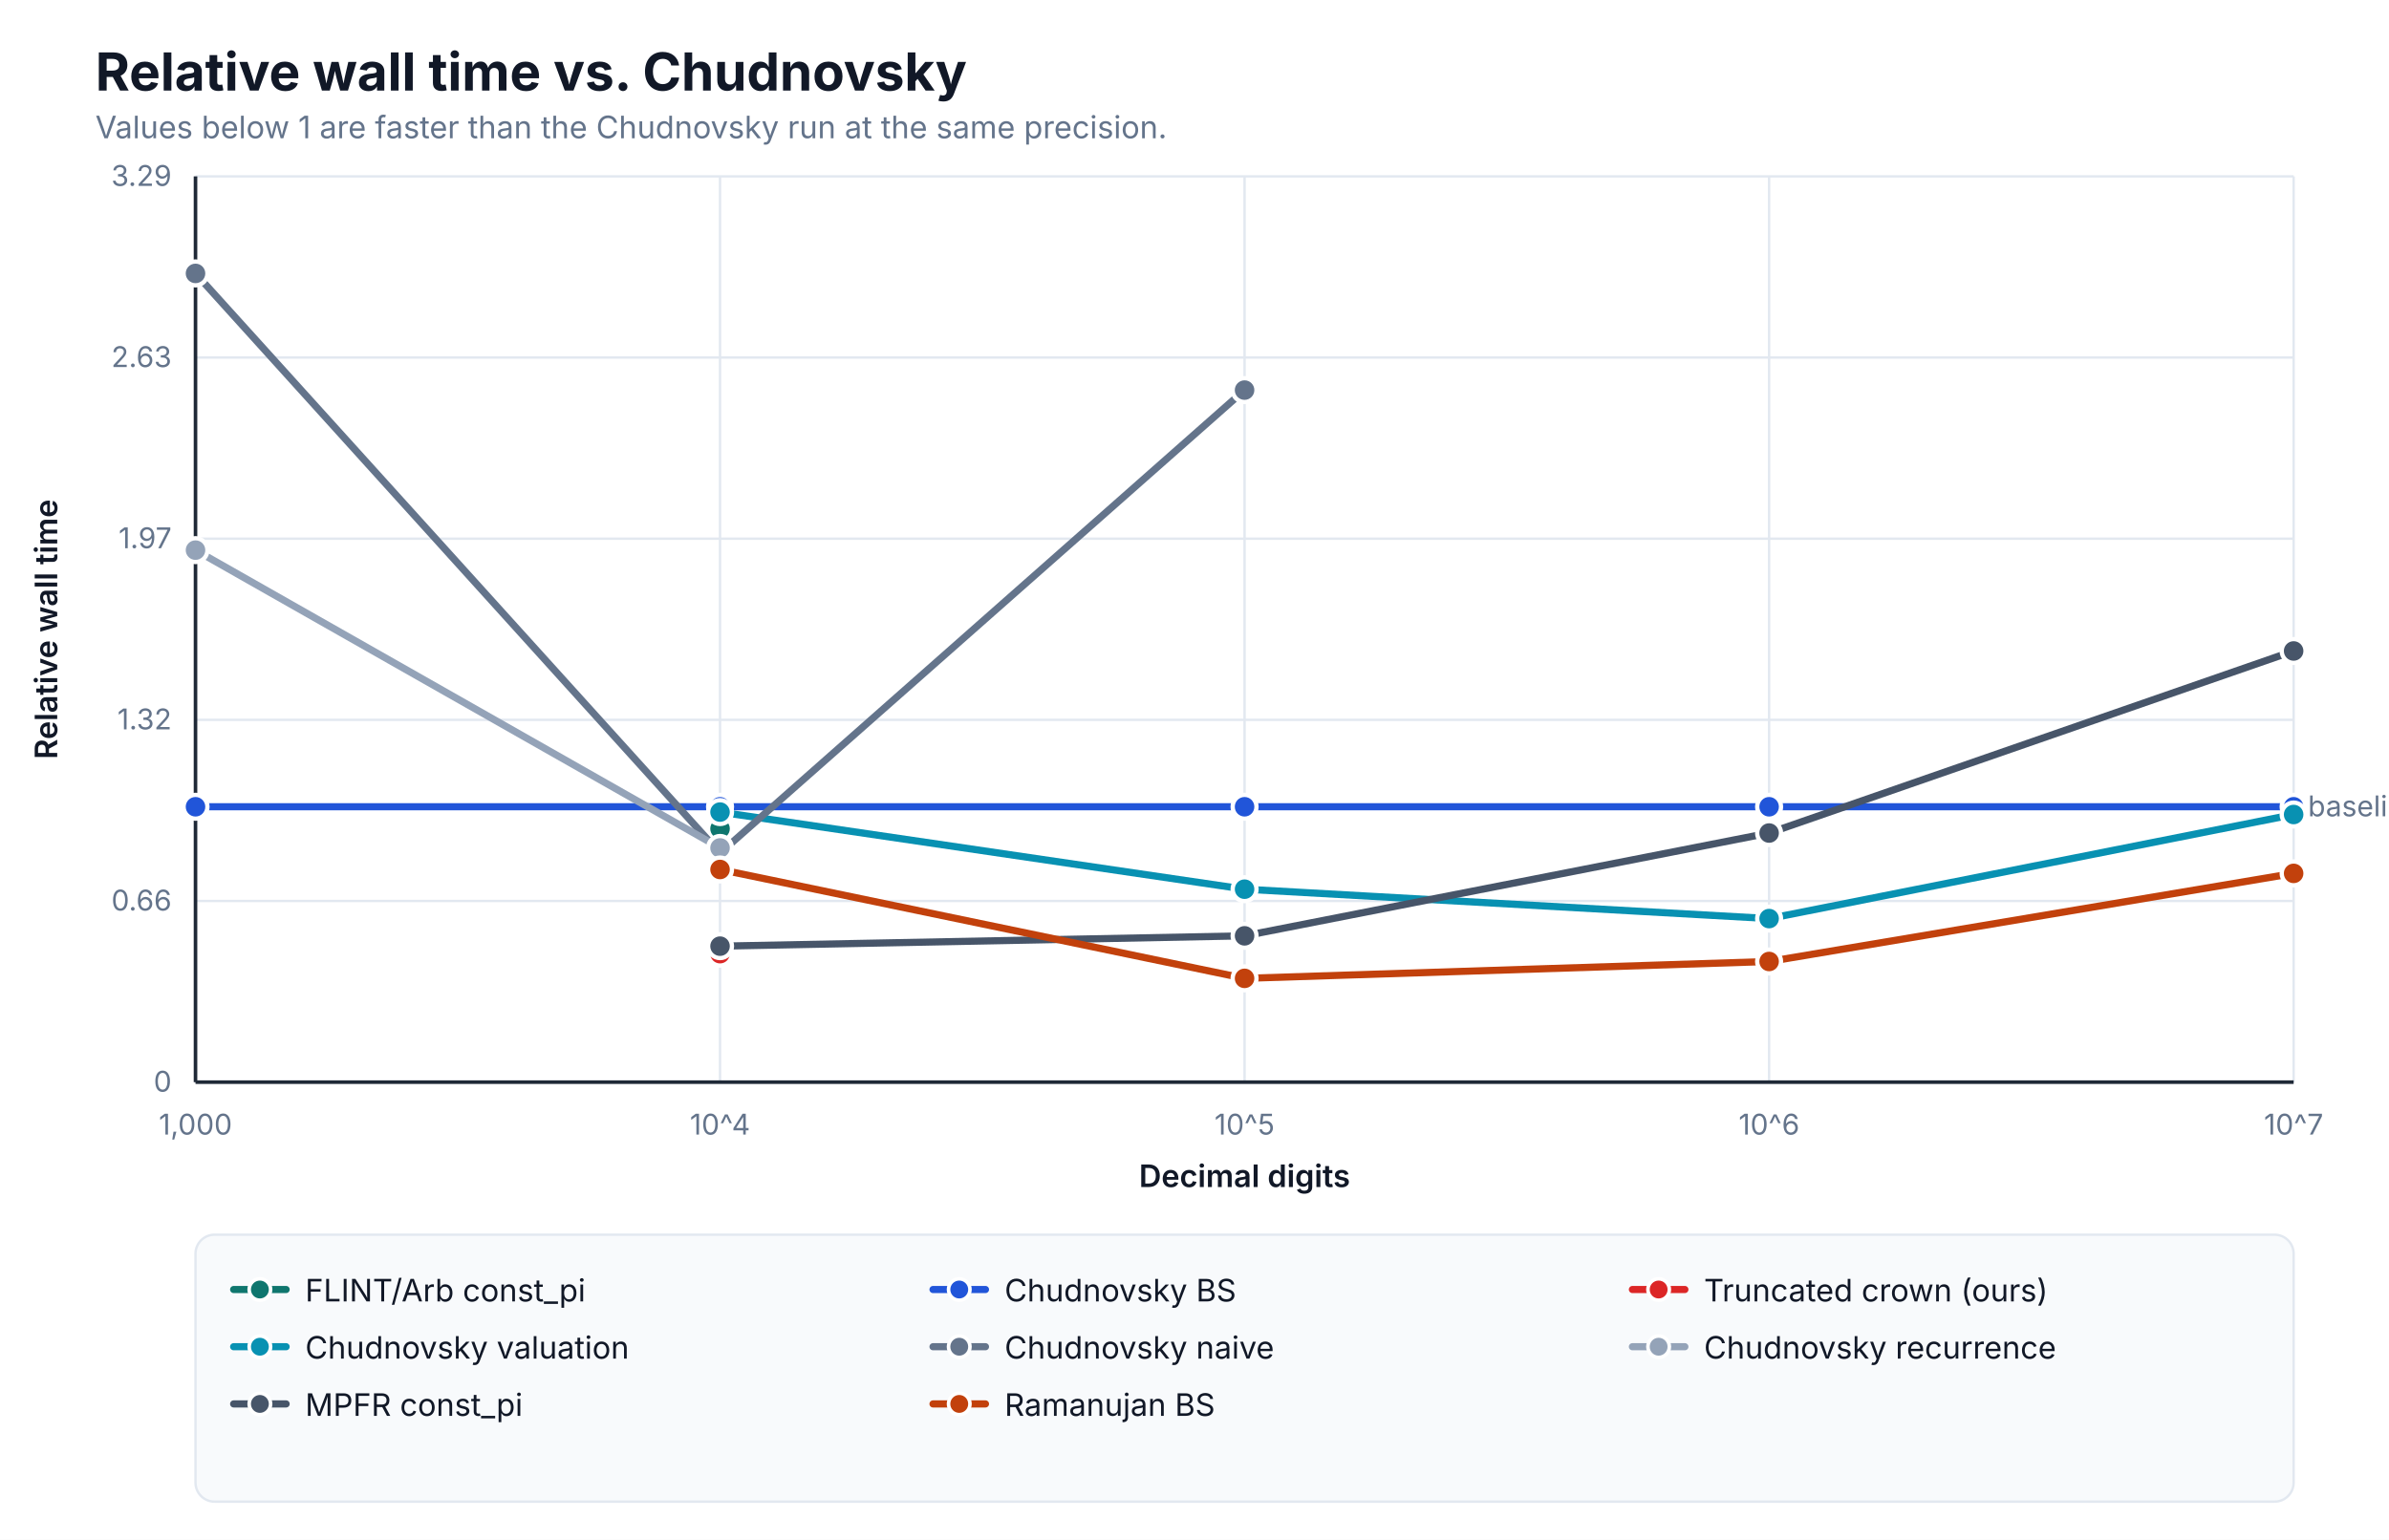
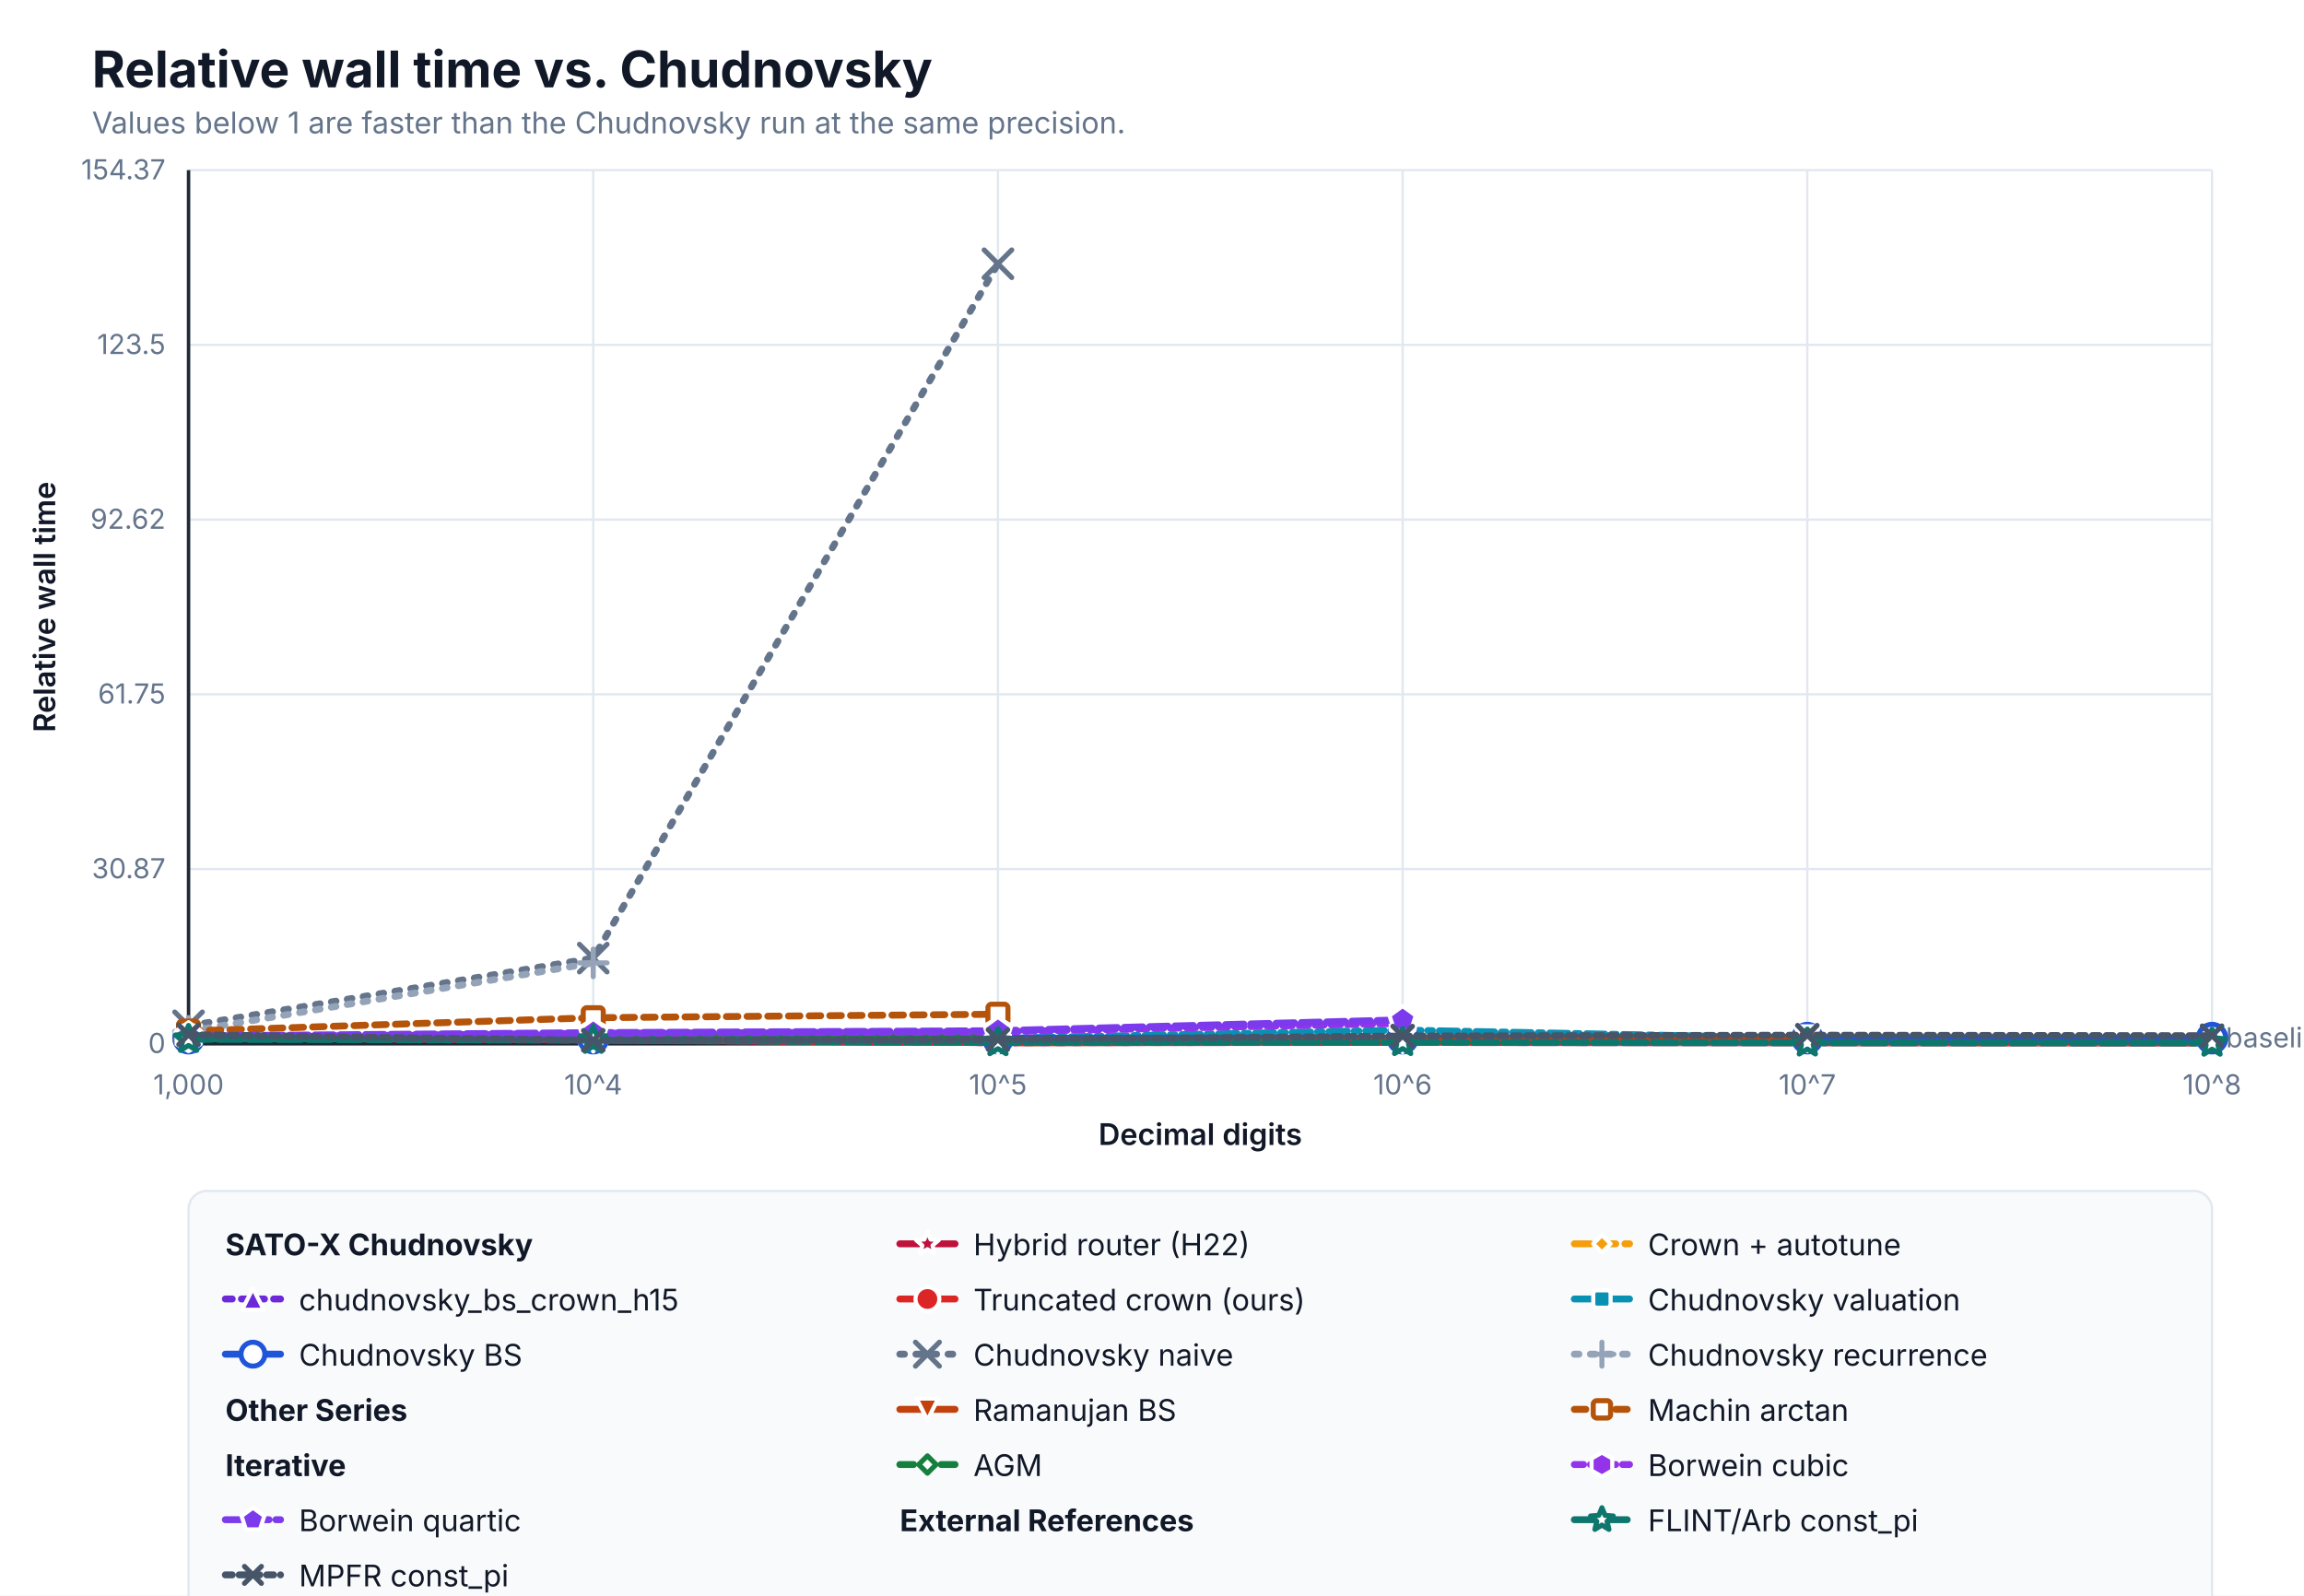
- <svg xmlns="http://www.w3.org/2000/svg" viewBox="0 0 1002 646" role="img" aria-labelledby="title desc">
+ <svg xmlns="http://www.w3.org/2000/svg" viewBox="0 0 1002 694" role="img" aria-labelledby="title desc">
  <style>text{font-family:-apple-system,BlinkMacSystemFont,'Segoe UI',sans-serif}.title{font-size:22px;font-weight:700;fill:#111827}.subtitle{font-size:13px;fill:#64748b}.axis{stroke:#1f2937;stroke-width:1.5}.grid{stroke:#e2e8f0;stroke-width:1}.tick{font-size:12px;fill:#64748b}.label{font-size:13px;font-weight:600;fill:#111827}.legend{font-size:13px;fill:#111827}.legend-box{fill:#f8fafc;stroke:#e2e8f0;stroke-width:1}.refline{stroke:#94a3b8;stroke-width:1.5;stroke-dasharray:6 4}</style>
-   <rect width="1002" height="646" fill="#fff" />
+   <rect width="1002" height="694" fill="#fff" />
  <text class="title" x="40" y="38">Relative wall time vs. Chudnovsky</text>
  <text class="subtitle" x="40" y="58">Values below 1 are faster than the Chudnovsky run at the same precision.</text>
  <line class="grid" x1="82" y1="74" x2="82" y2="454" />
  <text class="tick" x="82" y="476" text-anchor="middle">1,000</text>
-   <line class="grid" x1="302" y1="74" x2="302" y2="454" />
-   <text class="tick" x="302" y="476" text-anchor="middle">10^4</text>
-   <line class="grid" x1="522" y1="74" x2="522" y2="454" />
-   <text class="tick" x="522" y="476" text-anchor="middle">10^5</text>
-   <line class="grid" x1="742" y1="74" x2="742" y2="454" />
-   <text class="tick" x="742" y="476" text-anchor="middle">10^6</text>
+   <line class="grid" x1="258" y1="74" x2="258" y2="454" />
+   <text class="tick" x="258" y="476" text-anchor="middle">10^4</text>
+   <line class="grid" x1="434" y1="74" x2="434" y2="454" />
+   <text class="tick" x="434" y="476" text-anchor="middle">10^5</text>
+   <line class="grid" x1="610" y1="74" x2="610" y2="454" />
+   <text class="tick" x="610" y="476" text-anchor="middle">10^6</text>
+   <line class="grid" x1="786" y1="74" x2="786" y2="454" />
+   <text class="tick" x="786" y="476" text-anchor="middle">10^7</text>
  <line class="grid" x1="962" y1="74" x2="962" y2="454" />
-   <text class="tick" x="962" y="476" text-anchor="middle">10^7</text>
+   <text class="tick" x="962" y="476" text-anchor="middle">10^8</text>
  <line class="grid" x1="82" y1="454" x2="962" y2="454" />
  <text class="tick" x="72" y="458" text-anchor="end">0</text>
  <line class="grid" x1="82" y1="378" x2="962" y2="378" />
-   <text class="tick" x="72" y="382" text-anchor="end">0.66</text>
+   <text class="tick" x="72" y="382" text-anchor="end">30.87</text>
  <line class="grid" x1="82" y1="302" x2="962" y2="302" />
-   <text class="tick" x="72" y="306" text-anchor="end">1.32</text>
+   <text class="tick" x="72" y="306" text-anchor="end">61.75</text>
  <line class="grid" x1="82" y1="226" x2="962" y2="226" />
-   <text class="tick" x="72" y="230" text-anchor="end">1.97</text>
+   <text class="tick" x="72" y="230" text-anchor="end">92.62</text>
  <line class="grid" x1="82" y1="150" x2="962" y2="150" />
-   <text class="tick" x="72" y="154" text-anchor="end">2.63</text>
+   <text class="tick" x="72" y="154" text-anchor="end">123.5</text>
  <line class="grid" x1="82" y1="74" x2="962" y2="74" />
-   <text class="tick" x="72" y="78" text-anchor="end">3.29</text>
-   <line class="refline" x1="82" y1="338.47" x2="962" y2="338.47" />
-   <text class="tick" x="968" y="342.47" text-anchor="start">baseline (1.0)</text>
+   <text class="tick" x="72" y="78" text-anchor="end">154.37</text>
+   <line class="refline" x1="82" y1="451.54" x2="962" y2="451.54" />
+   <text class="tick" x="968" y="455.54" text-anchor="start">baseline (1.0)</text>
  <line class="axis" x1="82" y1="454" x2="962" y2="454" />
  <line class="axis" x1="82" y1="74" x2="82" y2="454" />
  <text class="label" x="522" y="498" text-anchor="middle">Decimal digits</text>
  <text class="label" transform="translate(24 264) rotate(-90)" text-anchor="middle">Relative wall time</text>
-   <circle cx="302" cy="347.67" r="5" fill="#0f766e" stroke="#fff" stroke-width="1.8" />
-   <path d="M82 338.47 L302 338.47 L522 338.47 L742 338.47 L962 338.47" fill="none" stroke="#2155d9" stroke-width="3" stroke-linejoin="round" stroke-linecap="round" />
-   <circle cx="82" cy="338.47" r="5" fill="#2155d9" stroke="#fff" stroke-width="1.8" />
-   <circle cx="302" cy="338.47" r="5" fill="#2155d9" stroke="#fff" stroke-width="1.8" />
-   <circle cx="522" cy="338.47" r="5" fill="#2155d9" stroke="#fff" stroke-width="1.8" />
-   <circle cx="742" cy="338.47" r="5" fill="#2155d9" stroke="#fff" stroke-width="1.8" />
-   <circle cx="962" cy="338.47" r="5" fill="#2155d9" stroke="#fff" stroke-width="1.8" />
-   <circle cx="302" cy="400.09" r="5" fill="#dc2626" stroke="#fff" stroke-width="1.8" />
-   <path d="M302 340.7 L522 373.05 L742 385.38 L962 341.72" fill="none" stroke="#0891b2" stroke-width="3" stroke-linejoin="round" stroke-linecap="round" />
-   <circle cx="302" cy="340.7" r="5" fill="#0891b2" stroke="#fff" stroke-width="1.8" />
-   <circle cx="522" cy="373.05" r="5" fill="#0891b2" stroke="#fff" stroke-width="1.8" />
-   <circle cx="742" cy="385.38" r="5" fill="#0891b2" stroke="#fff" stroke-width="1.8" />
-   <circle cx="962" cy="341.72" r="5" fill="#0891b2" stroke="#fff" stroke-width="1.8" />
-   <path d="M82 114.71 L302 357.91 L522 163.66" fill="none" stroke="#64748b" stroke-width="3" stroke-linejoin="round" stroke-linecap="round" />
-   <circle cx="82" cy="114.71" r="5" fill="#64748b" stroke="#fff" stroke-width="1.8" />
-   <circle cx="302" cy="357.91" r="5" fill="#64748b" stroke="#fff" stroke-width="1.8" />
-   <circle cx="522" cy="163.66" r="5" fill="#64748b" stroke="#fff" stroke-width="1.8" />
-   <path d="M82 230.8 L302 355.74" fill="none" stroke="#94a3b8" stroke-width="3" stroke-linejoin="round" stroke-linecap="round" />
-   <circle cx="82" cy="230.8" r="5" fill="#94a3b8" stroke="#fff" stroke-width="1.8" />
-   <circle cx="302" cy="355.74" r="5" fill="#94a3b8" stroke="#fff" stroke-width="1.8" />
-   <path d="M302 396.95 L522 392.62 L742 349.49 L962 273.11" fill="none" stroke="#475569" stroke-width="3" stroke-linejoin="round" stroke-linecap="round" />
-   <circle cx="302" cy="396.95" r="5" fill="#475569" stroke="#fff" stroke-width="1.8" />
-   <circle cx="522" cy="392.62" r="5" fill="#475569" stroke="#fff" stroke-width="1.8" />
-   <circle cx="742" cy="349.49" r="5" fill="#475569" stroke="#fff" stroke-width="1.8" />
-   <circle cx="962" cy="273.11" r="5" fill="#475569" stroke="#fff" stroke-width="1.8" />
-   <path d="M302 364.78 L522 410.46 L742 403.38 L962 366.42" fill="none" stroke="#c2410c" stroke-width="3" stroke-linejoin="round" stroke-linecap="round" />
-   <circle cx="302" cy="364.78" r="5" fill="#c2410c" stroke="#fff" stroke-width="1.8" />
-   <circle cx="522" cy="410.46" r="5" fill="#c2410c" stroke="#fff" stroke-width="1.8" />
-   <circle cx="742" cy="403.38" r="5" fill="#c2410c" stroke="#fff" stroke-width="1.8" />
-   <circle cx="962" cy="366.42" r="5" fill="#c2410c" stroke="#fff" stroke-width="1.8" />
-   <rect class="legend-box" x="82" y="518" width="880" height="112" rx="8" />
-   <line x1="98" y1="541" x2="120" y2="541" stroke="#0f766e" stroke-width="3" stroke-linecap="round" />
-   <circle cx="109" cy="541" r="4.5" fill="#0f766e" stroke="#fff" stroke-width="1.5" />
-   <text class="legend" x="128" y="546">FLINT/Arb const_pi</text>
-   <line x1="391.33" y1="541" x2="413.33" y2="541" stroke="#2155d9" stroke-width="3" stroke-linecap="round" />
-   <circle cx="402.33" cy="541" r="4.5" fill="#2155d9" stroke="#fff" stroke-width="1.5" />
-   <text class="legend" x="421.33" y="546">Chudnovsky BS</text>
-   <line x1="684.67" y1="541" x2="706.67" y2="541" stroke="#dc2626" stroke-width="3" stroke-linecap="round" />
-   <circle cx="695.67" cy="541" r="4.5" fill="#dc2626" stroke="#fff" stroke-width="1.5" />
-   <text class="legend" x="714.67" y="546">Truncated crown (ours)</text>
-   <line x1="98" y1="565" x2="120" y2="565" stroke="#0891b2" stroke-width="3" stroke-linecap="round" />
-   <circle cx="109" cy="565" r="4.5" fill="#0891b2" stroke="#fff" stroke-width="1.5" />
-   <text class="legend" x="128" y="570">Chudnovsky valuation</text>
-   <line x1="391.33" y1="565" x2="413.33" y2="565" stroke="#64748b" stroke-width="3" stroke-linecap="round" />
-   <circle cx="402.33" cy="565" r="4.5" fill="#64748b" stroke="#fff" stroke-width="1.5" />
-   <text class="legend" x="421.33" y="570">Chudnovsky naive</text>
-   <line x1="684.67" y1="565" x2="706.67" y2="565" stroke="#94a3b8" stroke-width="3" stroke-linecap="round" />
-   <circle cx="695.67" cy="565" r="4.5" fill="#94a3b8" stroke="#fff" stroke-width="1.5" />
-   <text class="legend" x="714.67" y="570">Chudnovsky recurrence</text>
-   <line x1="98" y1="589" x2="120" y2="589" stroke="#475569" stroke-width="3" stroke-linecap="round" />
-   <circle cx="109" cy="589" r="4.5" fill="#475569" stroke="#fff" stroke-width="1.5" />
-   <text class="legend" x="128" y="594">MPFR const_pi</text>
-   <line x1="391.33" y1="589" x2="413.33" y2="589" stroke="#c2410c" stroke-width="3" stroke-linecap="round" />
-   <circle cx="402.33" cy="589" r="4.5" fill="#c2410c" stroke="#fff" stroke-width="1.5" />
-   <text class="legend" x="421.33" y="594">Ramanujan BS</text>
+   <path d="M82 451.51 L258 452.35 L434 453.51 L610 453.4 L786 453.57 L962 453.67" fill="none" stroke="#be123c" stroke-width="3" stroke-linejoin="round" stroke-linecap="round" />
+   <polygon points="82,445.51 83.59,449.33 87.71,449.66 84.57,452.34 85.53,456.36 82,454.21 78.47,456.36 79.43,452.34 76.29,449.66 80.41,449.33" fill="#be123c" stroke="#fff" stroke-width="1.8" stroke-linejoin="round" />
+   <polygon points="258,446.35 259.59,450.16 263.71,450.49 260.57,453.18 261.53,457.2 258,455.05 254.47,457.2 255.43,453.18 252.29,450.49 256.41,450.16" fill="#be123c" stroke="#fff" stroke-width="1.8" stroke-linejoin="round" />
+   <polygon points="434,447.51 435.59,451.33 439.71,451.66 436.57,454.35 437.53,458.37 434,456.21 430.47,458.37 431.43,454.35 428.29,451.66 432.41,451.33" fill="#be123c" stroke="#fff" stroke-width="1.8" stroke-linejoin="round" />
+   <polygon points="610,447.4 611.59,451.22 615.71,451.55 612.57,454.24 613.53,458.26 610,456.1 606.47,458.26 607.43,454.24 604.29,451.55 608.41,451.22" fill="#be123c" stroke="#fff" stroke-width="1.8" stroke-linejoin="round" />
+   <polygon points="786,447.57 787.59,451.38 791.71,451.71 788.57,454.4 789.53,458.42 786,456.27 782.47,458.42 783.43,454.4 780.29,451.71 784.41,451.38" fill="#be123c" stroke="#fff" stroke-width="1.8" stroke-linejoin="round" />
+   <polygon points="962,447.67 963.59,451.49 967.71,451.82 964.57,454.51 965.53,458.53 962,456.37 958.47,458.53 959.43,454.51 956.29,451.82 960.41,451.49" fill="#be123c" stroke="#fff" stroke-width="1.8" stroke-linejoin="round" />
+   <path d="M82 451.1 L258 451.92 L434 453.5 L610 453.34 L786 453.43 L962 453.38" fill="none" stroke="#f59e0b" stroke-width="3" stroke-linejoin="round" stroke-linecap="round" stroke-dasharray="7 4" />
+   <polygon points="82,446.75 86.35,451.1 82,455.45 77.65,451.1" fill="#f59e0b" stroke="#fff" stroke-width="1.8" stroke-linejoin="round" />
+   <polygon points="258,447.57 262.35,451.92 258,456.27 253.65,451.92" fill="#f59e0b" stroke="#fff" stroke-width="1.8" stroke-linejoin="round" />
+   <polygon points="434,449.15 438.35,453.5 434,457.85 429.65,453.5" fill="#f59e0b" stroke="#fff" stroke-width="1.8" stroke-linejoin="round" />
+   <polygon points="610,448.99 614.35,453.34 610,457.69 605.65,453.34" fill="#f59e0b" stroke="#fff" stroke-width="1.8" stroke-linejoin="round" />
+   <polygon points="786,449.08 790.35,453.43 786,457.78 781.65,453.43" fill="#f59e0b" stroke="#fff" stroke-width="1.8" stroke-linejoin="round" />
+   <polygon points="962,449.03 966.35,453.38 962,457.73 957.65,453.38" fill="#f59e0b" stroke="#fff" stroke-width="1.8" stroke-linejoin="round" />
+   <path d="M82 451.57 L258 452.13 L434 453.51 L610 453.33 L786 453.19 L962 453.33" fill="none" stroke="#6d28d9" stroke-width="3" stroke-linejoin="round" stroke-linecap="round" stroke-dasharray="3 4" />
+   <polygon points="82,446.17 87.4,456.97 76.6,456.97" fill="#6d28d9" stroke="#fff" stroke-width="1.8" stroke-linejoin="round" />
+   <polygon points="258,446.73 263.4,457.53 252.6,457.53" fill="#6d28d9" stroke="#fff" stroke-width="1.8" stroke-linejoin="round" />
+   <polygon points="434,448.11 439.4,458.91 428.6,458.91" fill="#6d28d9" stroke="#fff" stroke-width="1.8" stroke-linejoin="round" />
+   <polygon points="610,447.93 615.4,458.73 604.6,458.73" fill="#6d28d9" stroke="#fff" stroke-width="1.8" stroke-linejoin="round" />
+   <polygon points="786,447.79 791.4,458.59 780.6,458.59" fill="#6d28d9" stroke="#fff" stroke-width="1.8" stroke-linejoin="round" />
+   <polygon points="962,447.93 967.4,458.73 956.6,458.73" fill="#6d28d9" stroke="#fff" stroke-width="1.8" stroke-linejoin="round" />
+   <path d="M82 451.54 L258 452.18 L434 453.51 L610 453.22 L786 453.25 L962 453.23" fill="none" stroke="#dc2626" stroke-width="3" stroke-linejoin="round" stroke-linecap="round" />
+   <circle cx="82" cy="451.54" r="6" fill="#dc2626" stroke="#fff" stroke-width="1.8" />
+   <circle cx="258" cy="452.18" r="6" fill="#dc2626" stroke="#fff" stroke-width="1.8" />
+   <circle cx="434" cy="453.51" r="6" fill="#dc2626" stroke="#fff" stroke-width="1.8" />
+   <circle cx="610" cy="453.22" r="6" fill="#dc2626" stroke="#fff" stroke-width="1.8" />
+   <circle cx="786" cy="453.25" r="6" fill="#dc2626" stroke="#fff" stroke-width="1.8" />
+   <circle cx="962" cy="453.23" r="6" fill="#dc2626" stroke="#fff" stroke-width="1.8" />
+   <path d="M82 451.57 L258 451.37 L434 451.61 L610 448.04 L786 451.54 L962 451.57" fill="none" stroke="#0891b2" stroke-width="3" stroke-linejoin="round" stroke-linecap="round" stroke-dasharray="8 3 2 3" />
+   <rect x="77.65" y="447.22" width="8.7" height="8.7" rx="1.5" fill="#0891b2" stroke="#fff" stroke-width="1.8" />
+   <rect x="253.65" y="447.02" width="8.7" height="8.7" rx="1.5" fill="#0891b2" stroke="#fff" stroke-width="1.8" />
+   <rect x="429.65" y="447.26" width="8.7" height="8.7" rx="1.5" fill="#0891b2" stroke="#fff" stroke-width="1.8" />
+   <rect x="605.65" y="443.69" width="8.7" height="8.7" rx="1.5" fill="#0891b2" stroke="#fff" stroke-width="1.8" />
+   <rect x="781.65" y="447.19" width="8.7" height="8.7" rx="1.5" fill="#0891b2" stroke="#fff" stroke-width="1.8" />
+   <rect x="957.65" y="447.22" width="8.7" height="8.7" rx="1.5" fill="#0891b2" stroke="#fff" stroke-width="1.8" />
+   <path d="M82 451.54 L258 451.54 L434 451.54 L610 451.54 L786 451.54 L962 451.54" fill="none" stroke="#2155d9" stroke-width="3" stroke-linejoin="round" stroke-linecap="round" />
+   <circle cx="82" cy="451.54" r="6" fill="#fff" stroke="#2155d9" stroke-width="2.2" />
+   <circle cx="258" cy="451.54" r="6" fill="#fff" stroke="#2155d9" stroke-width="2.2" />
+   <circle cx="434" cy="451.54" r="6" fill="#fff" stroke="#2155d9" stroke-width="2.2" />
+   <circle cx="610" cy="451.54" r="6" fill="#fff" stroke="#2155d9" stroke-width="2.2" />
+   <circle cx="786" cy="451.54" r="6" fill="#fff" stroke="#2155d9" stroke-width="2.2" />
+   <circle cx="962" cy="451.54" r="6" fill="#fff" stroke="#2155d9" stroke-width="2.2" />
+   <path d="M82 446.18 L258 416.73 L434 114.71" fill="none" stroke="#64748b" stroke-width="3" stroke-linejoin="round" stroke-linecap="round" stroke-dasharray="2 5" />
+   <path d="M76 440.18 L88 452.18 M88 440.18 L76 452.18" stroke="#64748b" stroke-width="2.2" stroke-linecap="round" />
+   <path d="M252 410.73 L264 422.73 M264 410.73 L252 422.73" stroke="#64748b" stroke-width="2.2" stroke-linecap="round" />
+   <path d="M428 108.71 L440 120.71 M440 108.71 L428 120.71" stroke="#64748b" stroke-width="2.2" stroke-linecap="round" />
+   <path d="M82 448.58 L258 418.81" fill="none" stroke="#94a3b8" stroke-width="3" stroke-linejoin="round" stroke-linecap="round" stroke-dasharray="2 5" />
+   <path d="M76 448.58 L88 448.58 M82 442.58 L82 454.58" stroke="#94a3b8" stroke-width="2.2" stroke-linecap="round" />
+   <path d="M252 418.81 L264 418.81 M258 412.81 L258 424.81" stroke="#94a3b8" stroke-width="2.2" stroke-linecap="round" />
+   <path d="M82 451.31 L258 451.96 L434 452.67 L610 452.23 L786 451.8" fill="none" stroke="#c2410c" stroke-width="3" stroke-linejoin="round" stroke-linecap="round" />
+   <polygon points="76.6,445.91 87.4,445.91 82,456.71" fill="#c2410c" stroke="#fff" stroke-width="1.8" stroke-linejoin="round" />
+   <polygon points="252.6,446.56 263.4,446.56 258,457.36" fill="#c2410c" stroke="#fff" stroke-width="1.8" stroke-linejoin="round" />
+   <polygon points="428.6,447.27 439.4,447.27 434,458.07" fill="#c2410c" stroke="#fff" stroke-width="1.8" stroke-linejoin="round" />
+   <polygon points="604.6,446.83 615.4,446.83 610,457.63" fill="#c2410c" stroke="#fff" stroke-width="1.8" stroke-linejoin="round" />
+   <polygon points="780.6,446.4 791.4,446.4 786,457.2" fill="#c2410c" stroke="#fff" stroke-width="1.8" stroke-linejoin="round" />
+   <path d="M82 448.47 L258 442.66 L434 441.14" fill="none" stroke="#b45309" stroke-width="3" stroke-linejoin="round" stroke-linecap="round" stroke-dasharray="5 4" />
+   <rect x="77.65" y="444.12" width="8.7" height="8.7" rx="1.5" fill="#fff" stroke="#b45309" stroke-width="2.2" />
+   <rect x="253.65" y="438.31" width="8.7" height="8.7" rx="1.5" fill="#fff" stroke="#b45309" stroke-width="2.2" />
+   <rect x="429.65" y="436.79" width="8.7" height="8.7" rx="1.5" fill="#fff" stroke="#b45309" stroke-width="2.2" />
+   <path d="M82 451.8 L258 450.87 L434 450.25" fill="none" stroke="#15803d" stroke-width="3" stroke-linejoin="round" stroke-linecap="round" stroke-dasharray="6 3" />
+   <polygon points="82,447.45 86.35,451.8 82,456.15 77.65,451.8" fill="#fff" stroke="#15803d" stroke-width="2.2" stroke-linejoin="round" />
+   <polygon points="258,446.52 262.35,450.87 258,455.22 253.65,450.87" fill="#fff" stroke="#15803d" stroke-width="2.2" stroke-linejoin="round" />
+   <polygon points="434,445.9 438.35,450.25 434,454.6 429.65,450.25" fill="#fff" stroke="#15803d" stroke-width="2.2" stroke-linejoin="round" />
+   <path d="M82 451.19 L258 449.42 L434 448.79 L610 445.14" fill="none" stroke="#9333ea" stroke-width="3" stroke-linejoin="round" stroke-linecap="round" stroke-dasharray="4 3" />
+   <polygon points="87.2,454.19 82,457.19 76.8,454.19 76.8,448.19 82,445.19 87.2,448.19" fill="#9333ea" stroke="#fff" stroke-width="1.8" stroke-linejoin="round" />
+   <polygon points="263.2,452.42 258,455.42 252.8,452.42 252.8,446.42 258,443.42 263.2,446.42" fill="#9333ea" stroke="#fff" stroke-width="1.8" stroke-linejoin="round" />
+   <polygon points="439.2,451.79 434,454.79 428.8,451.79 428.8,445.79 434,442.79 439.2,445.79" fill="#9333ea" stroke="#fff" stroke-width="1.8" stroke-linejoin="round" />
+   <polygon points="615.2,448.14 610,451.14 604.8,448.14 604.8,442.14 610,439.14 615.2,442.14" fill="#9333ea" stroke="#fff" stroke-width="1.8" stroke-linejoin="round" />
+   <path d="M82 450.61 L258 449.15 L434 448.32 L610 443.58" fill="none" stroke="#7c3aed" stroke-width="3" stroke-linejoin="round" stroke-linecap="round" stroke-dasharray="8 3" />
+   <polygon points="82,444.61 87.71,448.76 85.53,455.47 78.47,455.47 76.29,448.76" fill="#7c3aed" stroke="#fff" stroke-width="1.8" stroke-linejoin="round" />
+   <polygon points="258,443.15 263.71,447.3 261.53,454.01 254.47,454.01 252.29,447.3" fill="#7c3aed" stroke="#fff" stroke-width="1.8" stroke-linejoin="round" />
+   <polygon points="434,442.32 439.71,446.47 437.53,453.17 430.47,453.17 428.29,446.47" fill="#7c3aed" stroke="#fff" stroke-width="1.8" stroke-linejoin="round" />
+   <polygon points="610,437.58 615.71,441.73 613.53,448.44 606.47,448.44 604.29,441.73" fill="#7c3aed" stroke="#fff" stroke-width="1.8" stroke-linejoin="round" />
+   <path d="M82 452.03 L258 452.41 L434 453.44 L610 453.39 L786 453.59 L962 453.66" fill="none" stroke="#0f766e" stroke-width="3" stroke-linejoin="round" stroke-linecap="round" stroke-dasharray="10 3" />
+   <polygon points="82,446.03 83.59,449.85 87.71,450.18 84.57,452.87 85.53,456.88 82,454.73 78.47,456.88 79.43,452.87 76.29,450.18 80.41,449.85" fill="#fff" stroke="#0f766e" stroke-width="2.2" stroke-linejoin="round" />
+   <polygon points="258,446.41 259.59,450.23 263.71,450.56 260.57,453.25 261.53,457.27 258,455.11 254.47,457.27 255.43,453.25 252.29,450.56 256.41,450.23" fill="#fff" stroke="#0f766e" stroke-width="2.2" stroke-linejoin="round" />
+   <polygon points="434,447.44 435.59,451.26 439.71,451.59 436.57,454.28 437.53,458.3 434,456.14 430.47,458.3 431.43,454.28 428.29,451.59 432.41,451.26" fill="#fff" stroke="#0f766e" stroke-width="2.2" stroke-linejoin="round" />
+   <polygon points="610,447.39 611.59,451.21 615.71,451.54 612.57,454.22 613.53,458.24 610,456.09 606.47,458.24 607.43,454.22 604.29,451.54 608.41,451.21" fill="#fff" stroke="#0f766e" stroke-width="2.2" stroke-linejoin="round" />
+   <polygon points="786,447.59 787.59,451.41 791.71,451.74 788.57,454.42 789.53,458.44 786,456.29 782.47,458.44 783.43,454.42 780.29,451.74 784.41,451.41" fill="#fff" stroke="#0f766e" stroke-width="2.2" stroke-linejoin="round" />
+   <polygon points="962,447.66 963.59,451.48 967.71,451.81 964.57,454.5 965.53,458.52 962,456.36 958.47,458.52 959.43,454.5 956.29,451.81 960.41,451.48" fill="#fff" stroke="#0f766e" stroke-width="2.2" stroke-linejoin="round" />
+   <path d="M82 450.06 L258 452.48 L434 452.11 L610 450.63 L786 450.26 L962 450.49" fill="none" stroke="#475569" stroke-width="3" stroke-linejoin="round" stroke-linecap="round" stroke-dasharray="3 3" />
+   <path d="M76 450.06 L88 450.06 M82 444.06 L82 456.06" transform="rotate(45 82 450.06)" stroke="#475569" stroke-width="2.2" stroke-linecap="round" />
+   <path d="M252 452.48 L264 452.48 M258 446.48 L258 458.48" transform="rotate(45 258 452.48)" stroke="#475569" stroke-width="2.2" stroke-linecap="round" />
+   <path d="M428 452.11 L440 452.11 M434 446.11 L434 458.11" transform="rotate(45 434 452.11)" stroke="#475569" stroke-width="2.2" stroke-linecap="round" />
+   <path d="M604 450.63 L616 450.63 M610 444.63 L610 456.63" transform="rotate(45 610 450.63)" stroke="#475569" stroke-width="2.2" stroke-linecap="round" />
+   <path d="M780 450.26 L792 450.26 M786 444.26 L786 456.26" transform="rotate(45 786 450.26)" stroke="#475569" stroke-width="2.2" stroke-linecap="round" />
+   <path d="M956 450.49 L968 450.49 M962 444.49 L962 456.49" transform="rotate(45 962 450.49)" stroke="#475569" stroke-width="2.2" stroke-linecap="round" />
+   <rect class="legend-box" x="82" y="518" width="880" height="208" rx="8" />
+   <text class="legend" x="98" y="546" font-weight="700" fill="#64748b">SATO-X Chudnovsky</text>
+   <line x1="391.33" y1="541" x2="415.33" y2="541" stroke="#be123c" stroke-width="3" stroke-linecap="round" />
+   <polygon points="403.33,535.8 404.71,539.11 408.28,539.39 405.56,541.72 406.39,545.21 403.33,543.34 400.28,545.21 401.11,541.72 398.39,539.39 401.96,539.11" fill="#be123c" stroke="#fff" stroke-width="1.8" stroke-linejoin="round" />
+   <text class="legend" x="423.33" y="546">Hybrid router (H22)</text>
+   <line x1="684.67" y1="541" x2="708.67" y2="541" stroke="#f59e0b" stroke-width="3" stroke-linecap="round" stroke-dasharray="7 4" />
+   <polygon points="696.67,537.23 700.44,541 696.67,544.77 692.9,541" fill="#f59e0b" stroke="#fff" stroke-width="1.8" stroke-linejoin="round" />
+   <text class="legend" x="716.67" y="546">Crown + autotune</text>
+   <line x1="98" y1="565" x2="122" y2="565" stroke="#6d28d9" stroke-width="3" stroke-linecap="round" stroke-dasharray="3 4" />
+   <polygon points="110,560.32 114.68,569.68 105.32,569.68" fill="#6d28d9" stroke="#fff" stroke-width="1.8" stroke-linejoin="round" />
+   <text class="legend" x="130" y="570">chudnovsky_bs_crown_h15</text>
+   <line x1="391.33" y1="565" x2="415.33" y2="565" stroke="#dc2626" stroke-width="3" stroke-linecap="round" />
+   <circle cx="403.33" cy="565" r="5.2" fill="#dc2626" stroke="#fff" stroke-width="1.8" />
+   <text class="legend" x="423.33" y="570">Truncated crown (ours)</text>
+   <line x1="684.67" y1="565" x2="708.67" y2="565" stroke="#0891b2" stroke-width="3" stroke-linecap="round" stroke-dasharray="8 3 2 3" />
+   <rect x="692.9" y="561.23" width="7.54" height="7.54" rx="1.5" fill="#0891b2" stroke="#fff" stroke-width="1.8" />
+   <text class="legend" x="716.67" y="570">Chudnovsky valuation</text>
+   <line x1="98" y1="589" x2="122" y2="589" stroke="#2155d9" stroke-width="3" stroke-linecap="round" />
+   <circle cx="110" cy="589" r="5.2" fill="#fff" stroke="#2155d9" stroke-width="2.2" />
+   <text class="legend" x="130" y="594">Chudnovsky BS</text>
+   <line x1="391.33" y1="589" x2="415.33" y2="589" stroke="#64748b" stroke-width="3" stroke-linecap="round" stroke-dasharray="2 5" />
+   <path d="M398.13 583.8 L408.53 594.2 M408.53 583.8 L398.13 594.2" stroke="#64748b" stroke-width="2.2" stroke-linecap="round" />
+   <text class="legend" x="423.33" y="594">Chudnovsky naive</text>
+   <line x1="684.67" y1="589" x2="708.67" y2="589" stroke="#94a3b8" stroke-width="3" stroke-linecap="round" stroke-dasharray="2 5" />
+   <path d="M691.47 589 L701.87 589 M696.67 583.8 L696.67 594.2" stroke="#94a3b8" stroke-width="2.2" stroke-linecap="round" />
+   <text class="legend" x="716.67" y="594">Chudnovsky recurrence</text>
+   <text class="legend" x="98" y="618" font-weight="700" fill="#64748b">Other Series</text>
+   <line x1="391.33" y1="613" x2="415.33" y2="613" stroke="#c2410c" stroke-width="3" stroke-linecap="round" />
+   <polygon points="398.65,608.32 408.01,608.32 403.33,617.68" fill="#c2410c" stroke="#fff" stroke-width="1.8" stroke-linejoin="round" />
+   <text class="legend" x="423.33" y="618">Ramanujan BS</text>
+   <line x1="684.67" y1="613" x2="708.67" y2="613" stroke="#b45309" stroke-width="3" stroke-linecap="round" stroke-dasharray="5 4" />
+   <rect x="692.9" y="609.23" width="7.54" height="7.54" rx="1.5" fill="#fff" stroke="#b45309" stroke-width="2.2" />
+   <text class="legend" x="716.67" y="618">Machin arctan</text>
+   <text class="legend" x="98" y="642" font-weight="700" fill="#64748b">Iterative</text>
+   <line x1="391.33" y1="637" x2="415.33" y2="637" stroke="#15803d" stroke-width="3" stroke-linecap="round" stroke-dasharray="6 3" />
+   <polygon points="403.33,633.23 407.1,637 403.33,640.77 399.56,637" fill="#fff" stroke="#15803d" stroke-width="2.2" stroke-linejoin="round" />
+   <text class="legend" x="423.33" y="642">AGM</text>
+   <line x1="684.67" y1="637" x2="708.67" y2="637" stroke="#9333ea" stroke-width="3" stroke-linecap="round" stroke-dasharray="4 3" />
+   <polygon points="701.17,639.6 696.67,642.2 692.16,639.6 692.16,634.4 696.67,631.8 701.17,634.4" fill="#9333ea" stroke="#fff" stroke-width="1.8" stroke-linejoin="round" />
+   <text class="legend" x="716.67" y="642">Borwein cubic</text>
+   <line x1="98" y1="661" x2="122" y2="661" stroke="#7c3aed" stroke-width="3" stroke-linecap="round" stroke-dasharray="8 3" />
+   <polygon points="110,655.8 114.95,659.39 113.06,665.21 106.94,665.21 105.05,659.39" fill="#7c3aed" stroke="#fff" stroke-width="1.8" stroke-linejoin="round" />
+   <text class="legend" x="130" y="666">Borwein quartic</text>
+   <text class="legend" x="391.33" y="666" font-weight="700" fill="#64748b">External References</text>
+   <line x1="684.67" y1="661" x2="708.67" y2="661" stroke="#0f766e" stroke-width="3" stroke-linecap="round" stroke-dasharray="10 3" />
+   <polygon points="696.67,655.8 698.04,659.11 701.61,659.39 698.89,661.72 699.72,665.21 696.67,663.34 693.61,665.21 694.44,661.72 691.72,659.39 695.29,659.11" fill="#fff" stroke="#0f766e" stroke-width="2.2" stroke-linejoin="round" />
+   <text class="legend" x="716.67" y="666">FLINT/Arb const_pi</text>
+   <line x1="98" y1="685" x2="122" y2="685" stroke="#475569" stroke-width="3" stroke-linecap="round" stroke-dasharray="3 3" />
+   <path d="M104.8 685 L115.2 685 M110 679.8 L110 690.2" transform="rotate(45 110 685)" stroke="#475569" stroke-width="2.2" stroke-linecap="round" />
+   <text class="legend" x="130" y="690">MPFR const_pi</text>
</svg>
